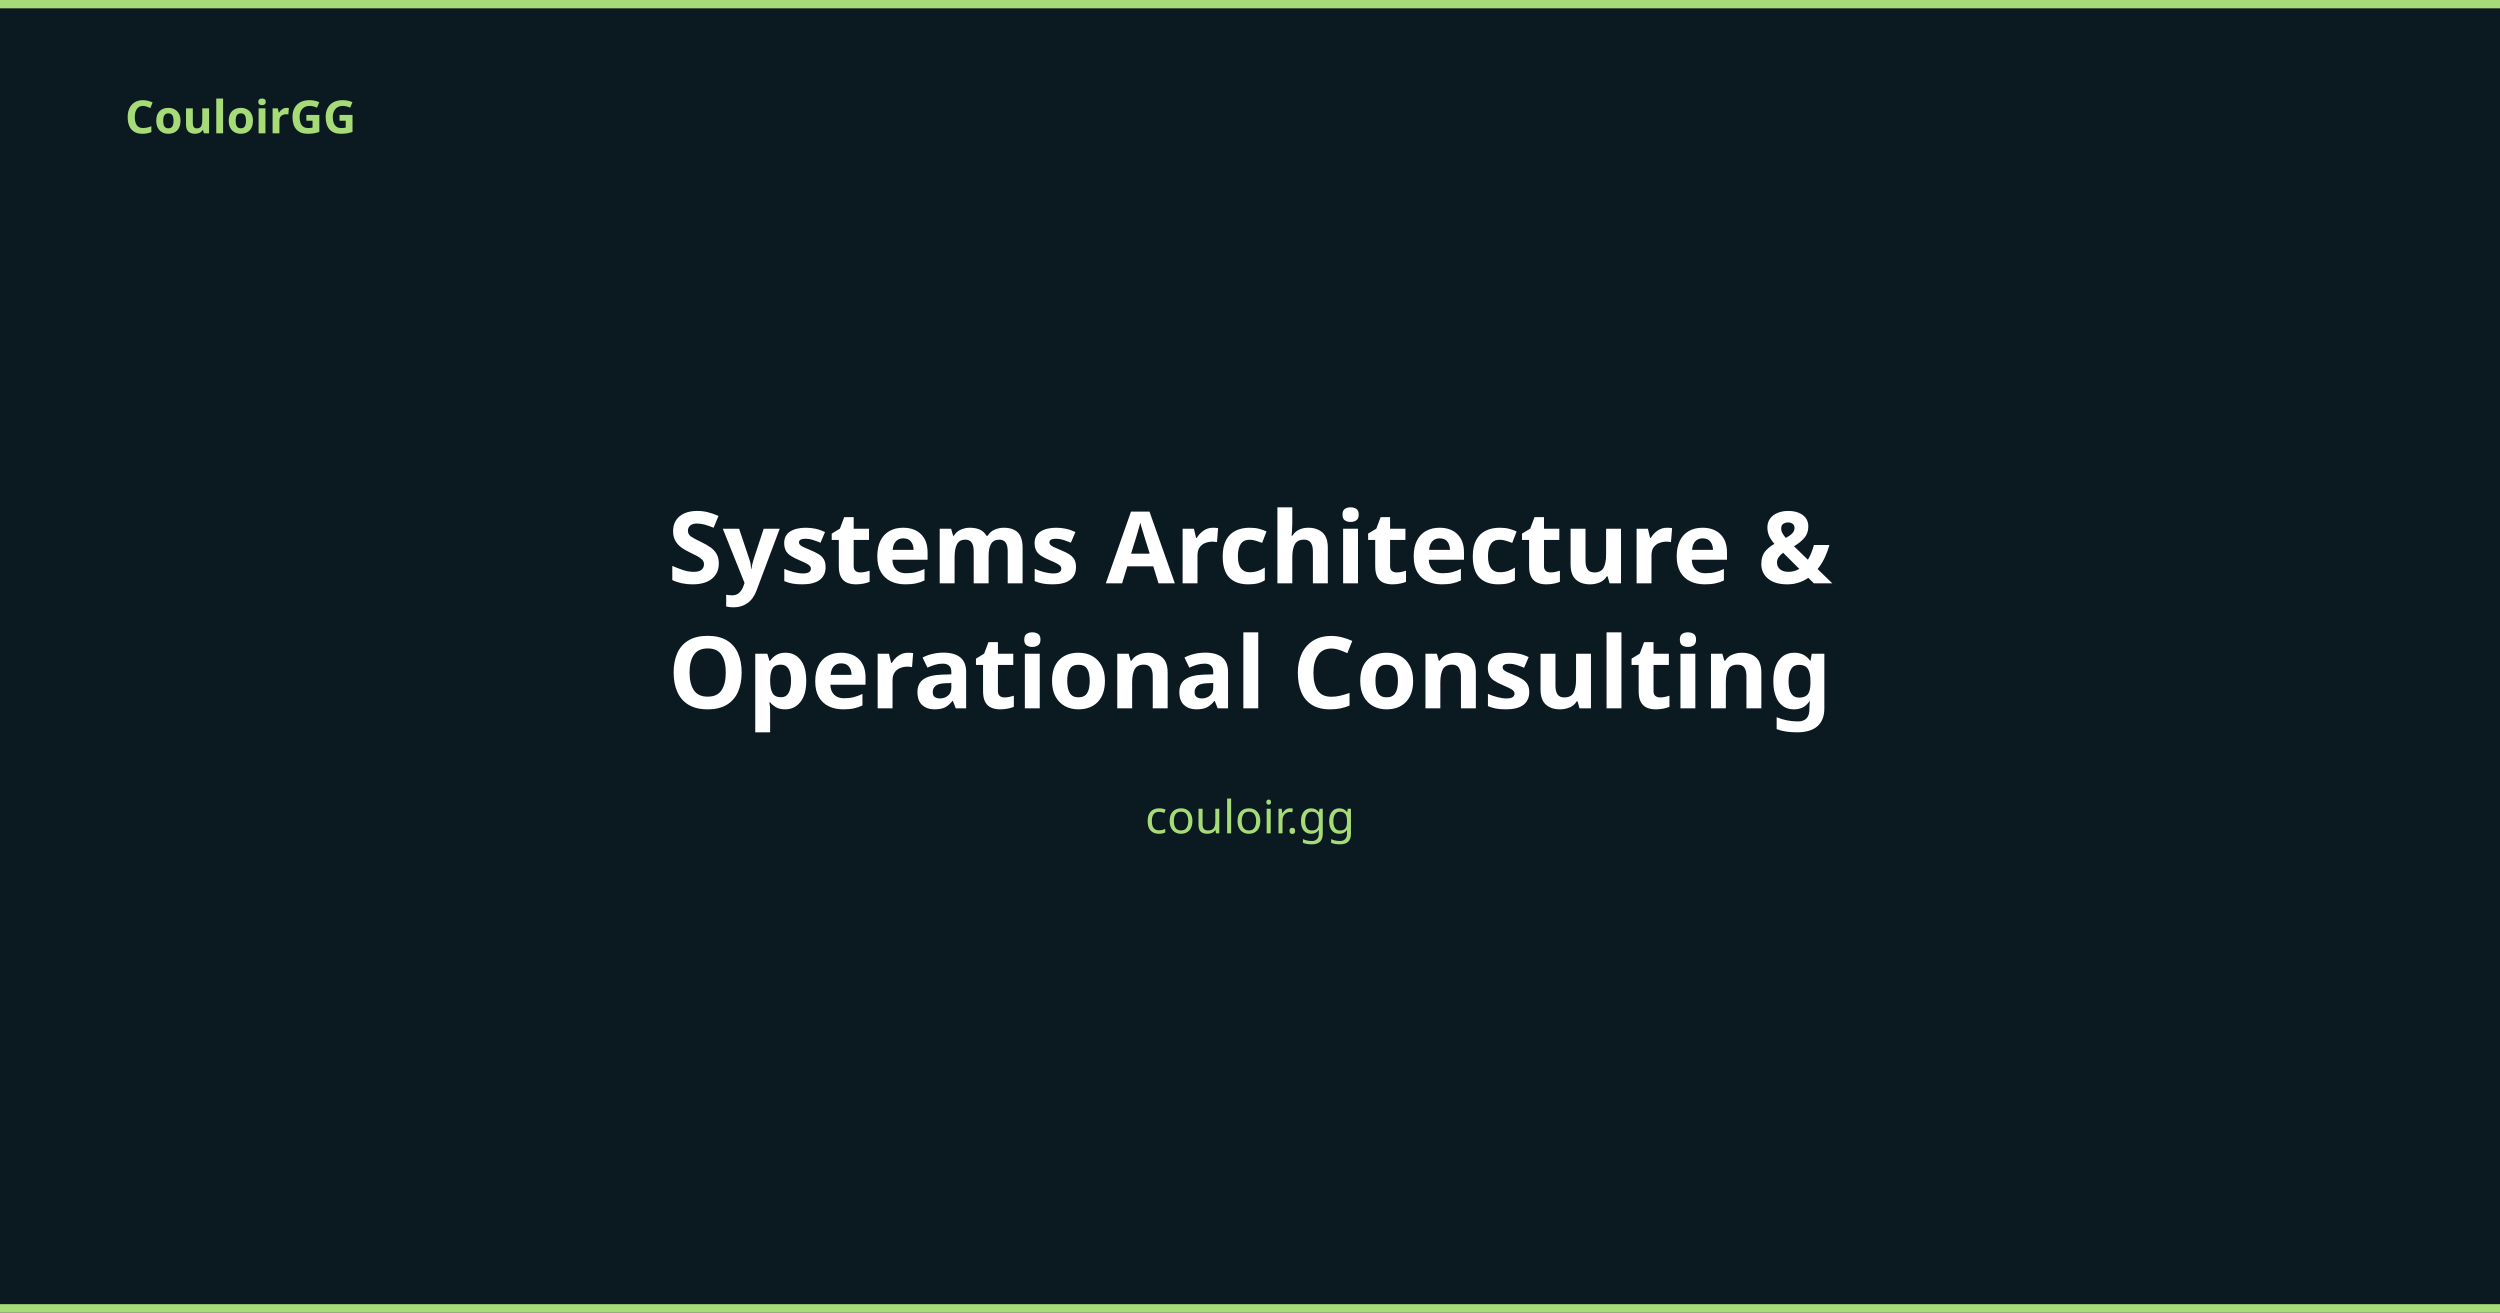
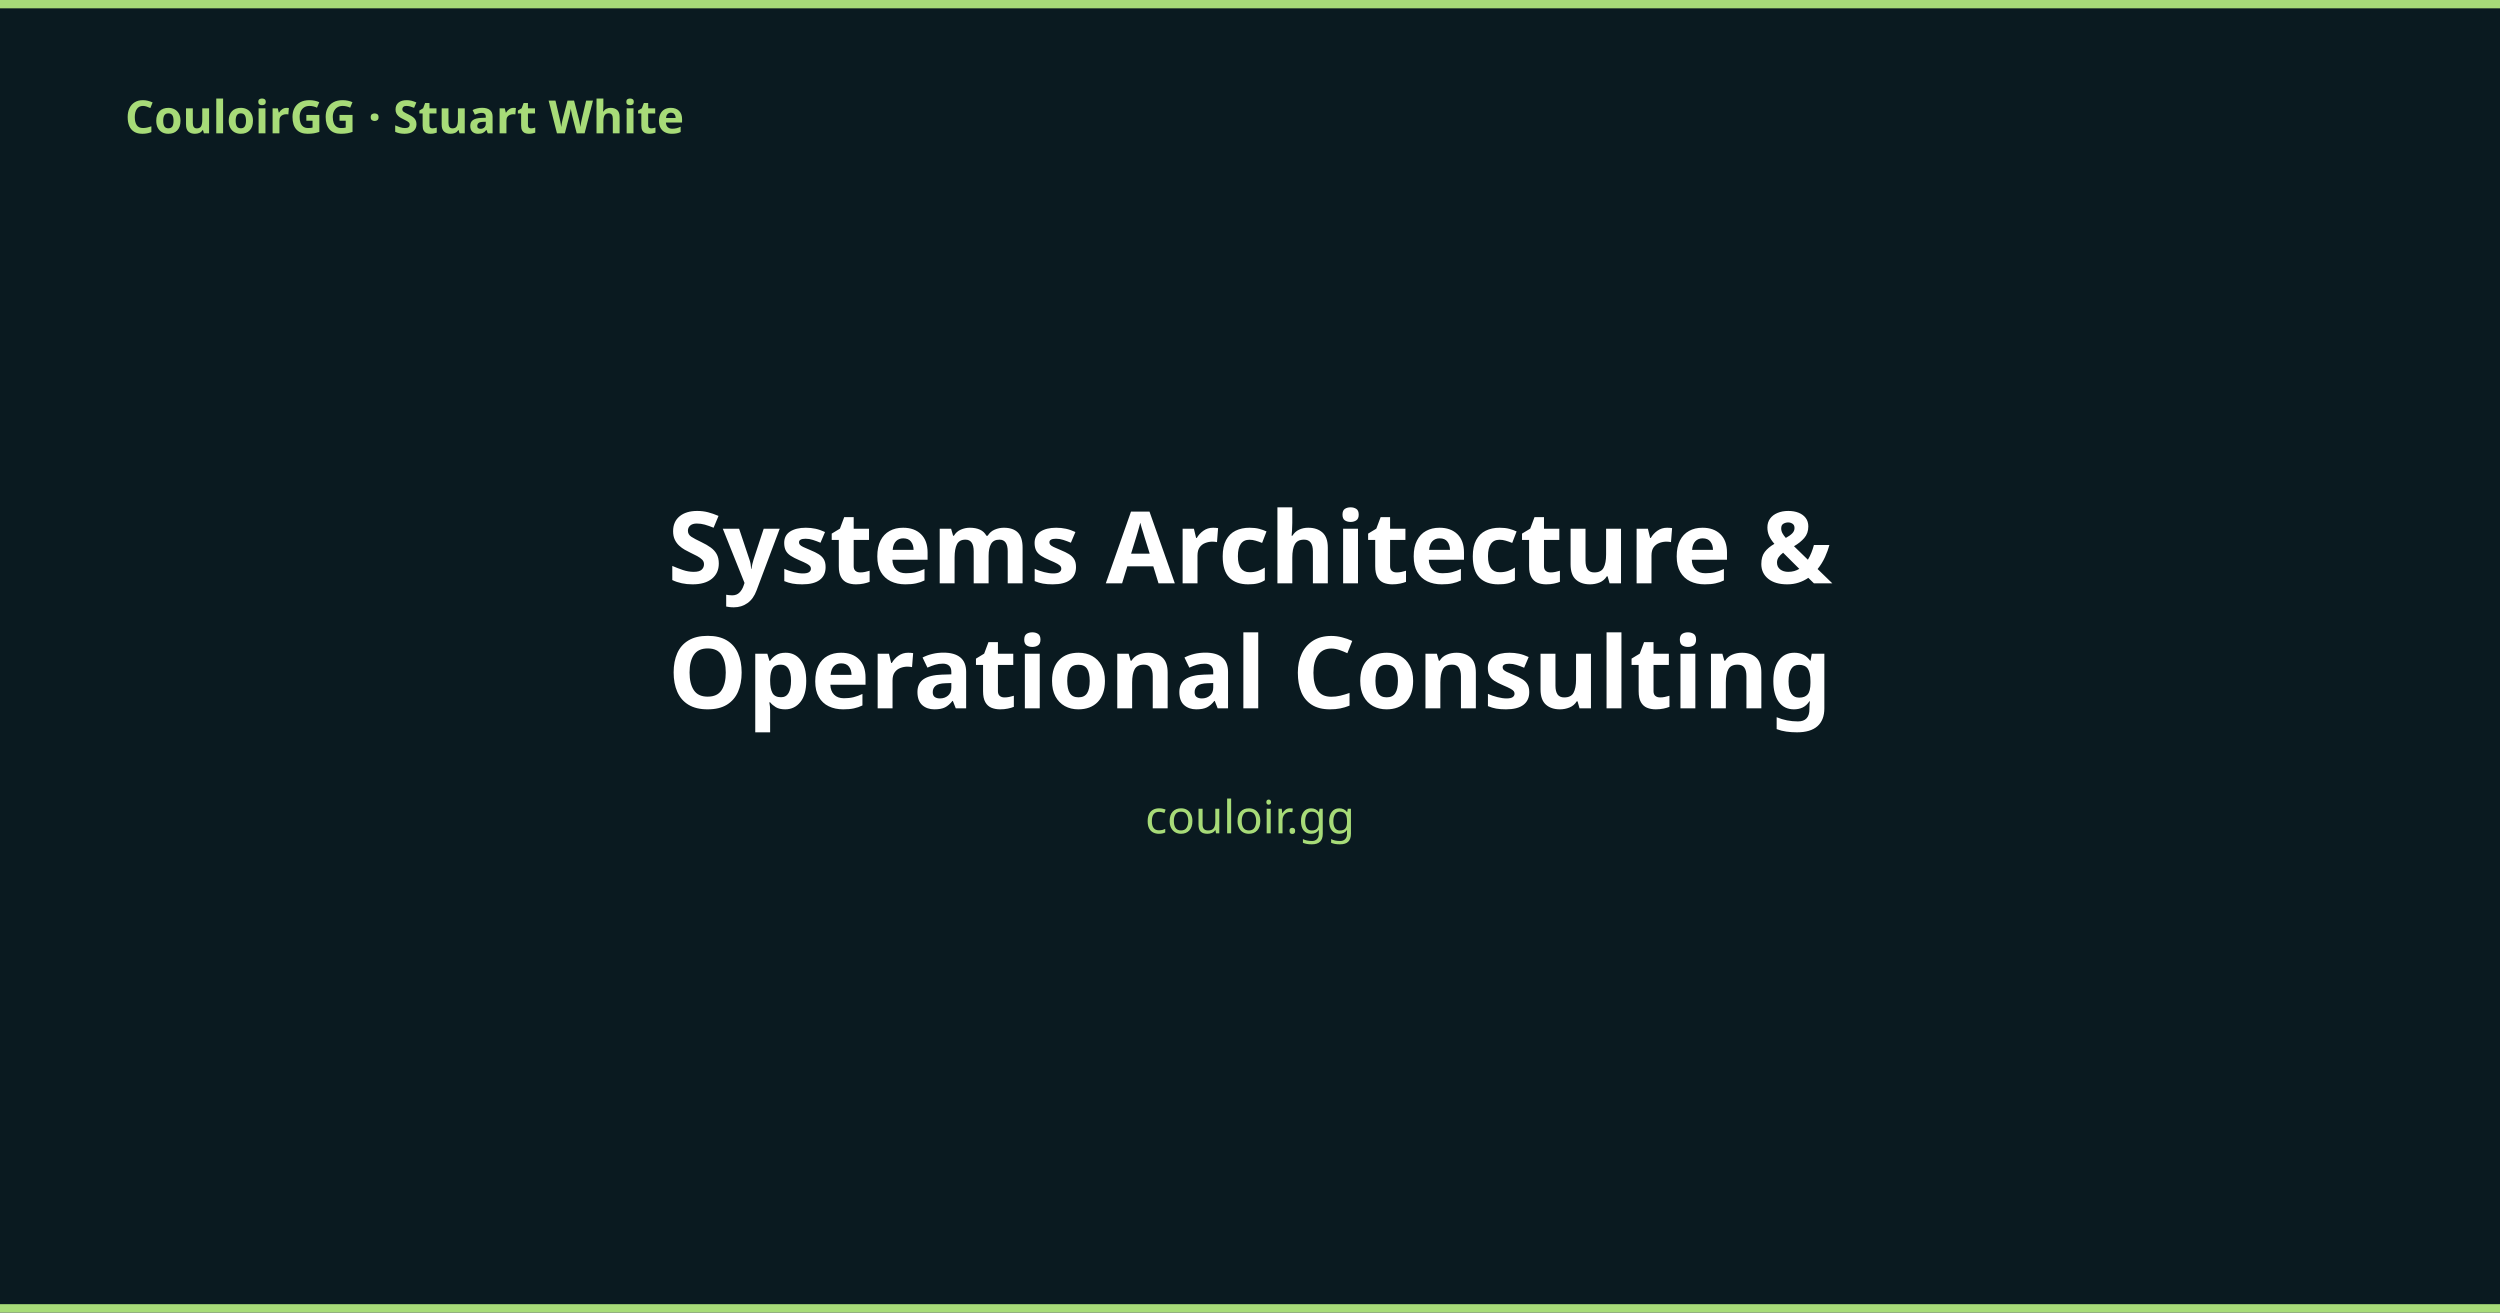
<svg xmlns="http://www.w3.org/2000/svg" width="1200" height="630" viewBox="0 0 1200 630">
  <rect width="1200" height="630" fill="#0a1a20" />
  <rect x="0" y="0" width="1200" height="4" fill="#A7DB78" />
-   <text x="60" y="64" font-family="system-ui, sans-serif" font-size="22" font-weight="600" fill="#A7DB78">CouloirGG</text>
+   <text x="60" y="64" font-family="system-ui, sans-serif" font-size="22" font-weight="600" fill="#A7DB78">CouloirGG · Stuart White</text>
  <text x="600" y="280" font-family="system-ui, sans-serif" font-size="48" font-weight="700" fill="#ffffff" text-anchor="middle">Systems Architecture &amp;</text>
  <text x="600" y="340" font-family="system-ui, sans-serif" font-size="48" font-weight="700" fill="#ffffff" text-anchor="middle">Operational Consulting</text>
  <text x="600" y="400" font-family="system-ui, sans-serif" font-size="22" fill="#A7DB78" text-anchor="middle">couloir.gg</text>
  <rect x="0" y="626" width="1200" height="4" fill="#A7DB78" />
</svg>
